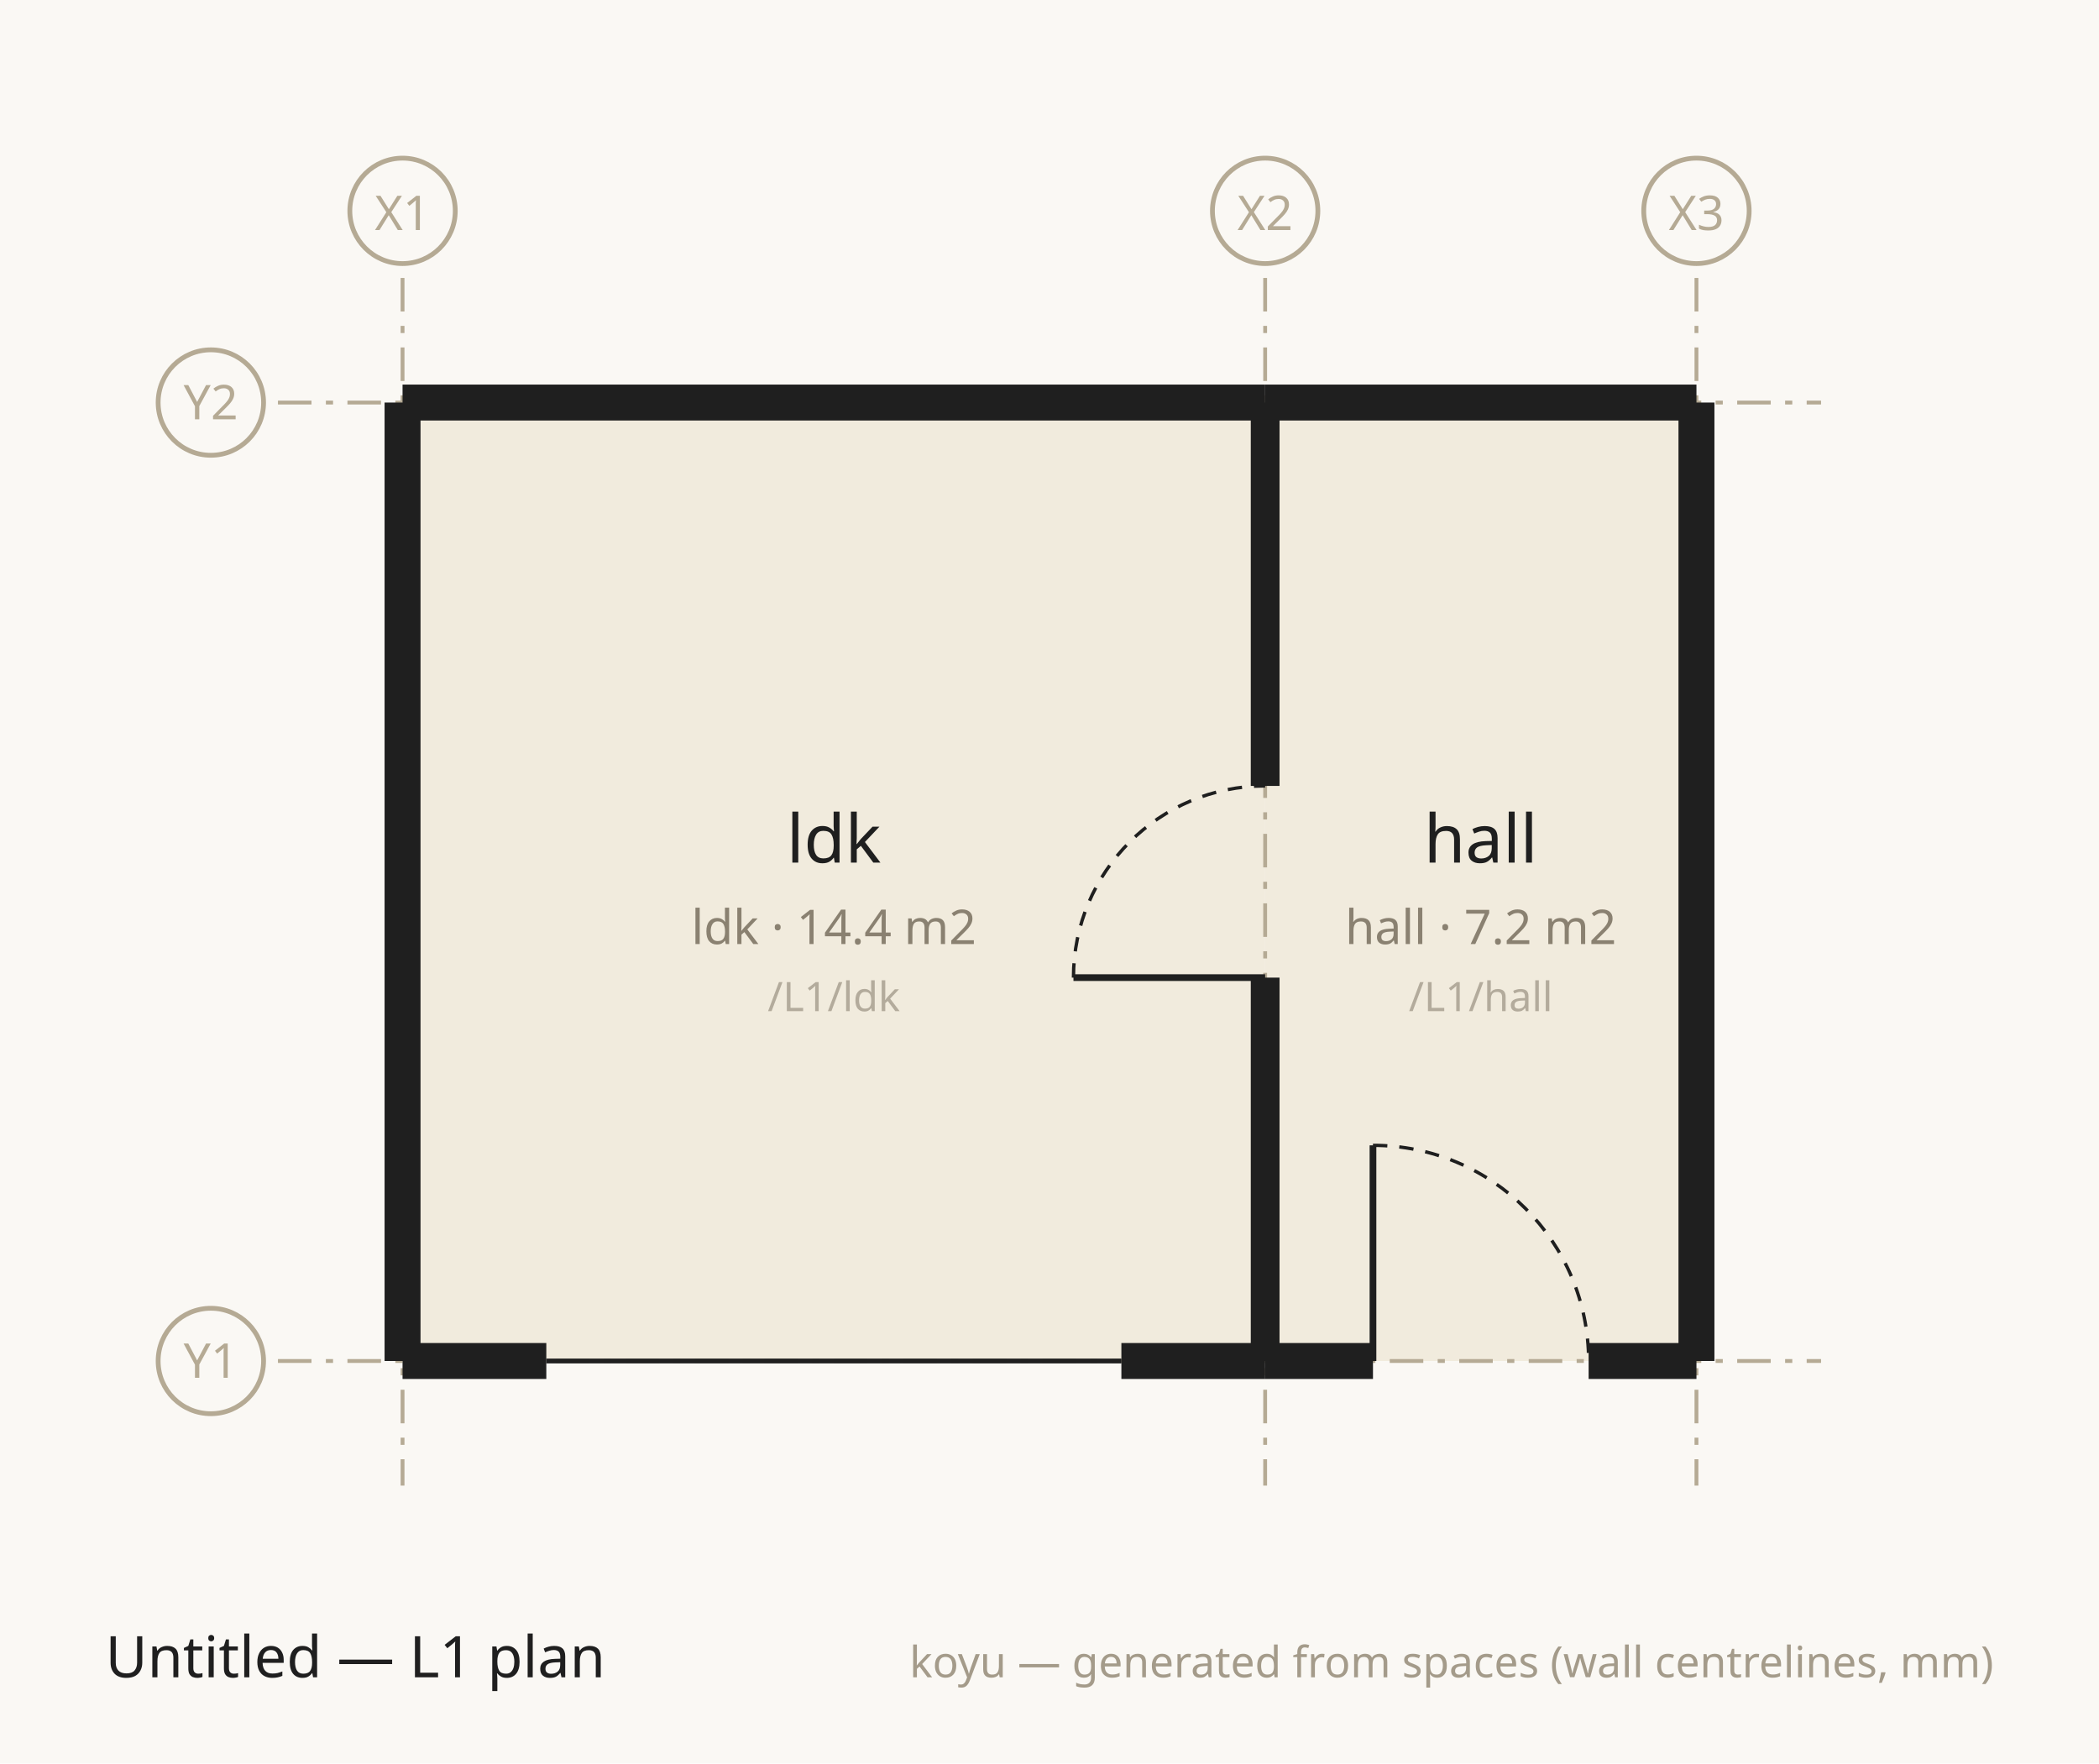
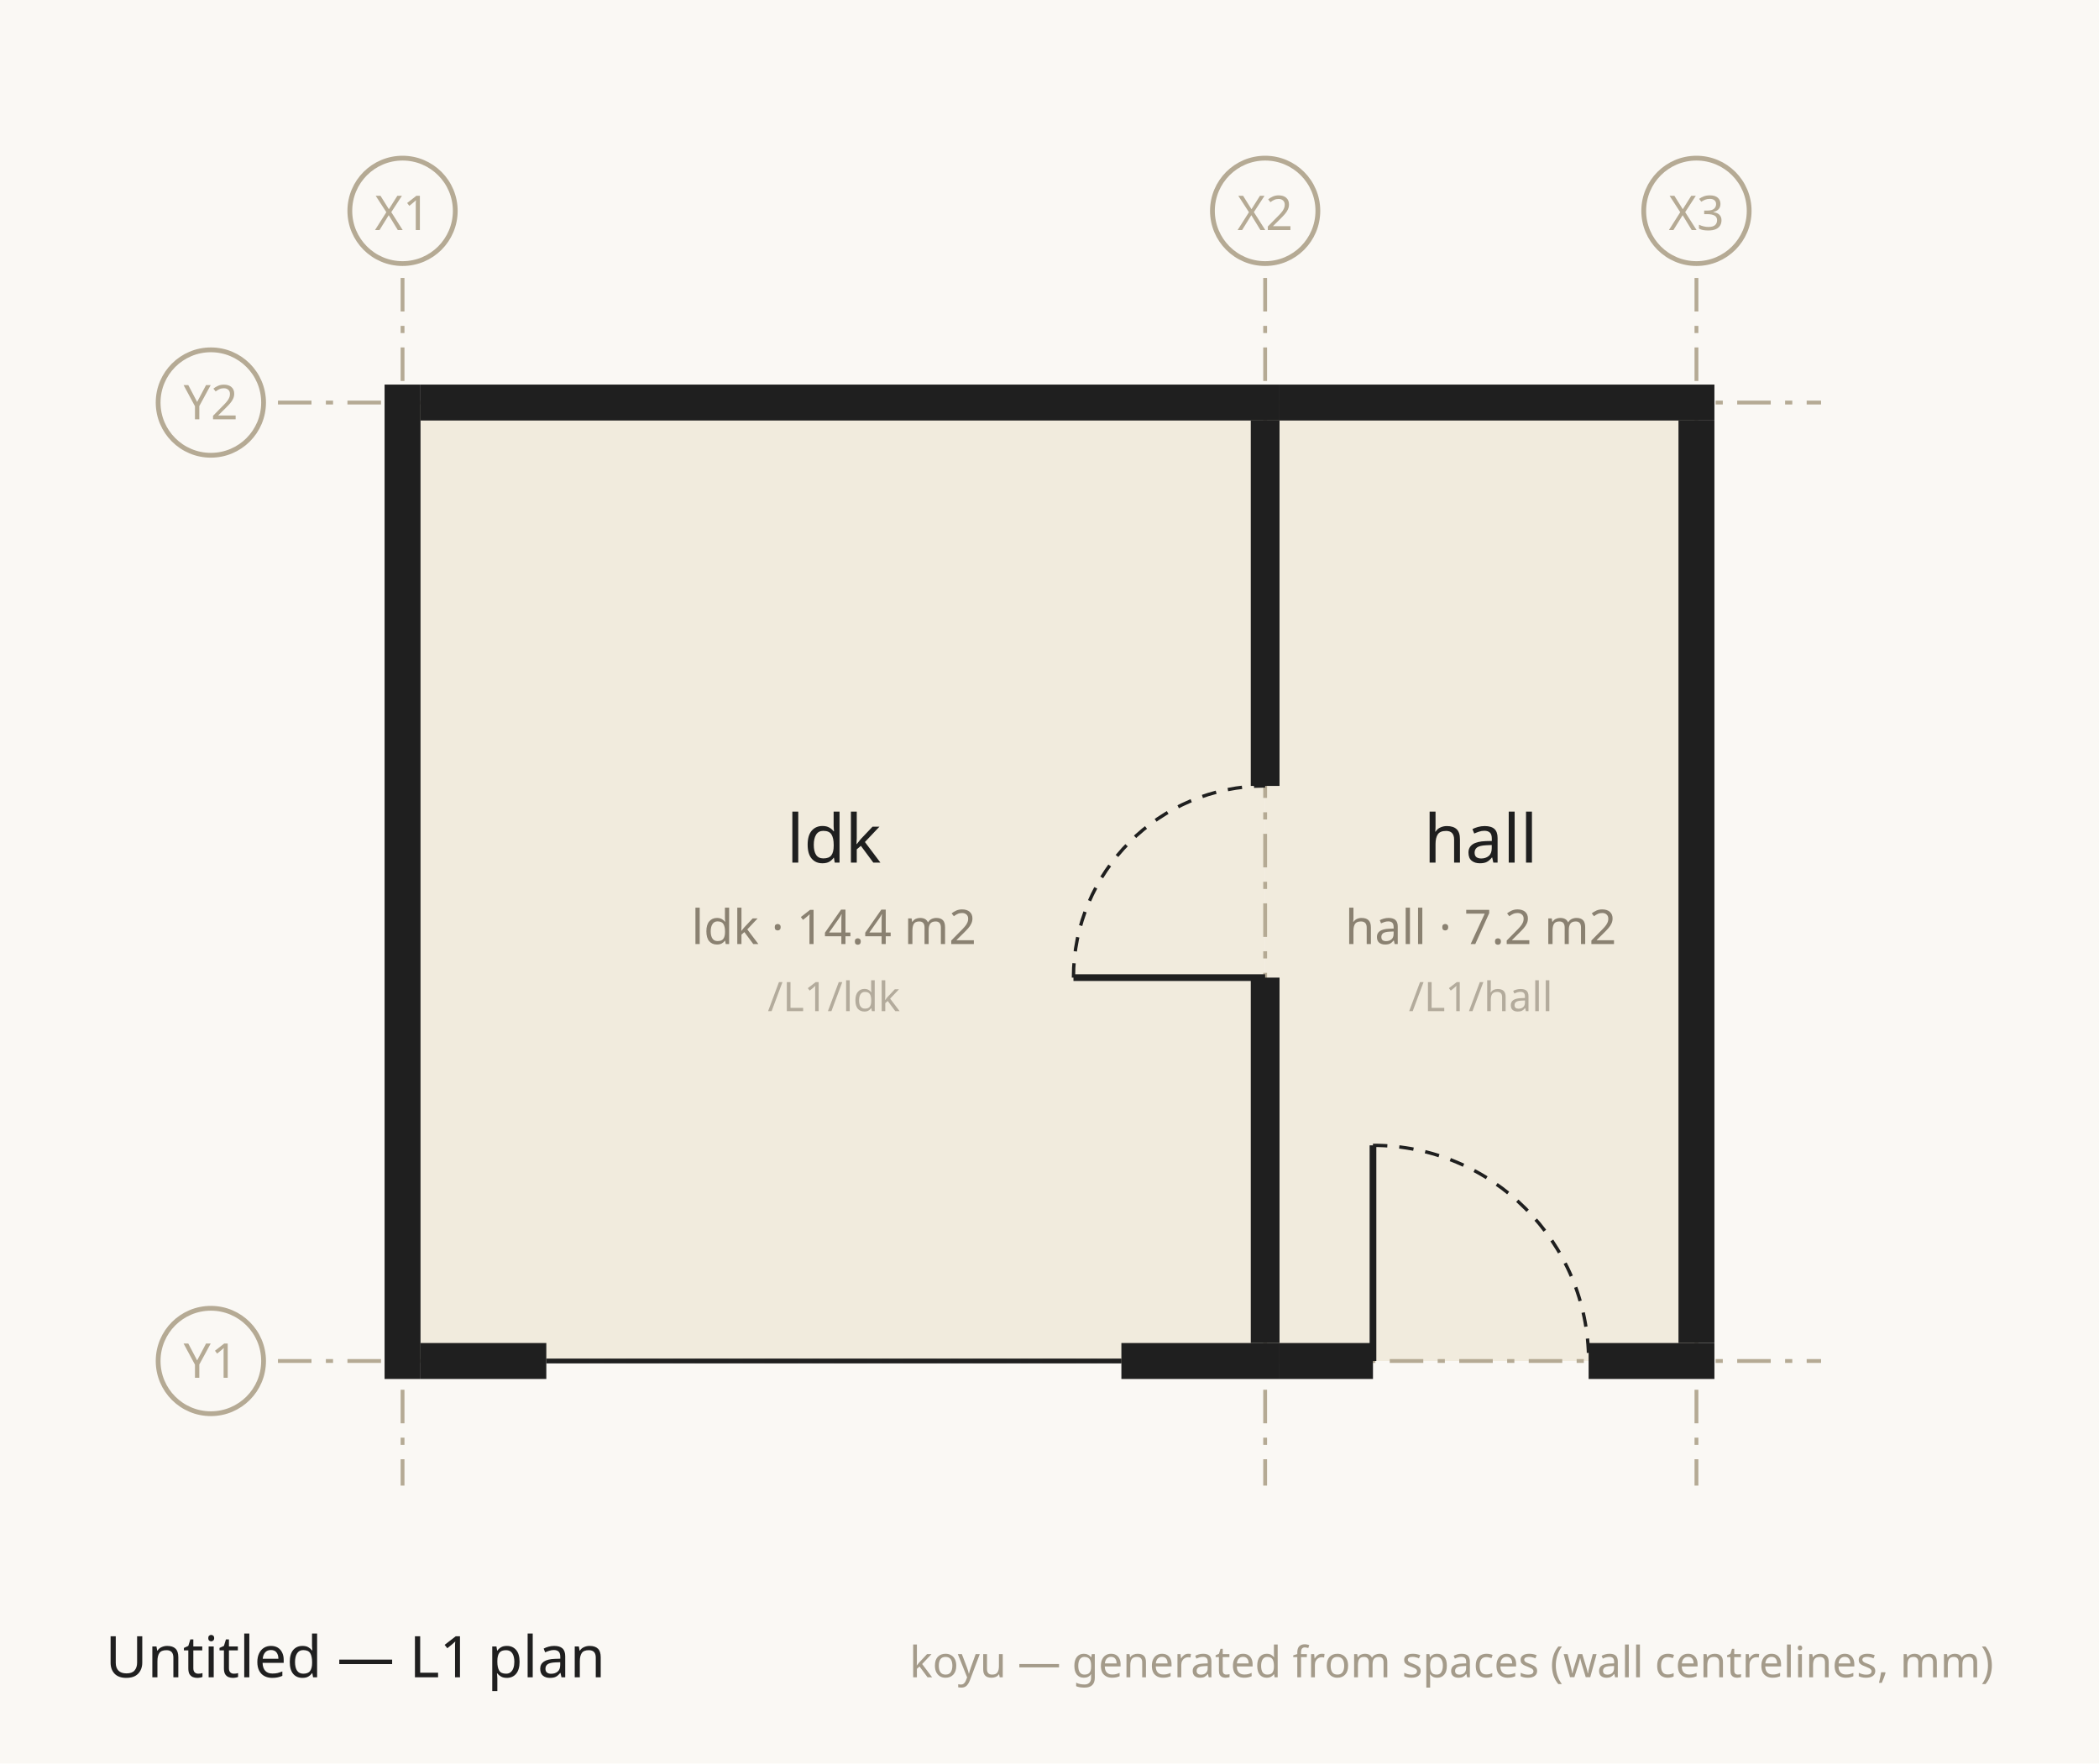
<svg xmlns="http://www.w3.org/2000/svg" width="438" height="368" viewBox="0 0 438 368" font-family="'Hiragino Sans','Noto Sans JP',sans-serif">
  <rect width="438" height="368" fill="#faf8f4" />
+   <path d="M 264 284 L 354 284 L 354 84 L 264 84 Z" fill="#f1ebdd" />
  <path d="M 84 284 L 264 284 L 264 84 L 84 84 Z" fill="#f1ebdd" />
-   <path d="M 264 284 L 354 284 L 354 84 L 264 84 Z" fill="#f1ebdd" />
  <line x1="84" y1="58" x2="84" y2="310" stroke="#b5aa94" stroke-width="0.8" stroke-dasharray="7 3 1.5 3" />
  <circle cx="84" cy="44" r="11" fill="none" stroke="#b5aa94" stroke-width="1" />
  <text x="84" y="48" text-anchor="middle" font-size="10" fill="#b5aa94">X1</text>
  <line x1="264" y1="58" x2="264" y2="310" stroke="#b5aa94" stroke-width="0.8" stroke-dasharray="7 3 1.5 3" />
  <circle cx="264" cy="44" r="11" fill="none" stroke="#b5aa94" stroke-width="1" />
  <text x="264" y="48" text-anchor="middle" font-size="10" fill="#b5aa94">X2</text>
  <line x1="354" y1="58" x2="354" y2="310" stroke="#b5aa94" stroke-width="0.8" stroke-dasharray="7 3 1.5 3" />
  <circle cx="354" cy="44" r="11" fill="none" stroke="#b5aa94" stroke-width="1" />
  <text x="354" y="48" text-anchor="middle" font-size="10" fill="#b5aa94">X3</text>
  <line x1="58" y1="284" x2="380" y2="284" stroke="#b5aa94" stroke-width="0.8" stroke-dasharray="7 3 1.5 3" />
  <circle cx="44" cy="284" r="11" fill="none" stroke="#b5aa94" stroke-width="1" />
  <text x="44" y="287.5" text-anchor="middle" font-size="10" fill="#b5aa94">Y1</text>
  <line x1="58" y1="84" x2="380" y2="84" stroke="#b5aa94" stroke-width="0.8" stroke-dasharray="7 3 1.5 3" />
  <circle cx="44" cy="84" r="11" fill="none" stroke="#b5aa94" stroke-width="1" />
  <text x="44" y="87.5" text-anchor="middle" font-size="10" fill="#b5aa94">Y2</text>
-   <path d="M 261 284 L 261 204 L 267 204 L 267 284 Z" fill="#1f1f1f" />
-   <path d="M 261 164 L 261 84 L 267 84 L 267 164 Z" fill="#1f1f1f" />
-   <path d="M 264 280.25 L 286.5 280.25 L 286.5 287.75 L 264 287.75 Z" fill="#1f1f1f" />
-   <path d="M 331.5 280.25 L 354 280.25 L 354 287.75 L 331.5 287.75 Z" fill="#1f1f1f" />
-   <path d="M 350.25 284 L 350.25 84 L 357.75 84 L 357.75 284 Z" fill="#1f1f1f" />
-   <path d="M 264 80.25 L 354 80.25 L 354 87.75 L 264 87.75 Z" fill="#1f1f1f" />
-   <path d="M 84 280.25 L 114 280.25 L 114 287.75 L 84 287.75 Z" fill="#1f1f1f" />
-   <path d="M 234 280.25 L 264 280.25 L 264 287.75 L 234 287.75 Z" fill="#1f1f1f" />
-   <path d="M 84 80.25 L 264 80.25 L 264 87.75 L 84 87.75 Z" fill="#1f1f1f" />
-   <path d="M 80.25 284 L 80.25 84 L 87.75 84 L 87.75 284 Z" fill="#1f1f1f" />
+   <path d="M 261 280.25 L 261 204 L 267 204 L 267 280.25 Z" fill="#1f1f1f" />
+   <path d="M 261 164 L 261 87.75 L 267 87.75 L 267 164 Z" fill="#1f1f1f" />
+   <path d="M 267 280.25 L 286.5 280.25 L 286.5 287.75 L 267 287.75 Z" fill="#1f1f1f" />
+   <path d="M 331.5 280.25 L 357.75 280.25 L 357.75 287.75 L 331.5 287.75 Z" fill="#1f1f1f" />
+   <path d="M 350.25 280.25 L 350.25 87.75 L 357.75 87.75 L 357.75 280.25 Z" fill="#1f1f1f" />
+   <path d="M 267 80.25 L 357.75 80.25 L 357.75 87.75 L 267 87.75 Z" fill="#1f1f1f" />
+   <path d="M 87.75 280.25 L 114 280.25 L 114 287.75 L 87.75 287.75 Z" fill="#1f1f1f" />
+   <path d="M 234 280.25 L 267 280.25 L 267 287.75 L 234 287.75 Z" fill="#1f1f1f" />
+   <path d="M 87.75 80.25 L 267 80.25 L 267 87.75 L 87.75 87.75 Z" fill="#1f1f1f" />
+   <path d="M 80.25 287.75 L 80.25 80.25 L 87.75 80.25 L 87.75 287.75 Z" fill="#1f1f1f" />
  <line x1="264" y1="204" x2="224" y2="204" stroke="#1f1f1f" stroke-width="1.4" />
  <path d="M 224 204 A 40 40 0 0 1 264 164" fill="none" stroke="#1f1f1f" stroke-width="0.7" stroke-dasharray="3 2.5" />
  <line x1="286.5" y1="284" x2="286.5" y2="239" stroke="#1f1f1f" stroke-width="1.4" />
  <path d="M 286.5 239 A 45 45 0 0 1 331.5 284" fill="none" stroke="#1f1f1f" stroke-width="0.7" stroke-dasharray="3 2.5" />
  <line x1="114" y1="284" x2="234" y2="284" stroke="#1f1f1f" stroke-width="1" />
+   <text x="309" y="180" text-anchor="middle" font-size="14" fill="#1f1f1f">hall</text>
+   <text x="309" y="197" text-anchor="middle" font-size="10" fill="#8a8171">hall · 7.2 m2</text>
+   <text x="309" y="211" text-anchor="middle" font-size="8.5" fill="#b3ab9c">/L1/hall</text>
  <text x="174" y="180" text-anchor="middle" font-size="14" fill="#1f1f1f">ldk</text>
  <text x="174" y="197" text-anchor="middle" font-size="10" fill="#8a8171">ldk · 14.4 m2</text>
  <text x="174" y="211" text-anchor="middle" font-size="8.5" fill="#b3ab9c">/L1/ldk</text>
-   <text x="309" y="180" text-anchor="middle" font-size="14" fill="#1f1f1f">hall</text>
-   <text x="309" y="197" text-anchor="middle" font-size="10" fill="#8a8171">hall · 7.2 m2</text>
-   <text x="309" y="211" text-anchor="middle" font-size="8.5" fill="#b3ab9c">/L1/hall</text>
  <text x="22" y="350" font-size="12" fill="#1f1f1f">Untitled — L1 plan</text>
  <text x="416" y="350" text-anchor="end" font-size="9" fill="#a49b8a">koyu — generated from spaces (wall centrelines, mm)</text>
</svg>
